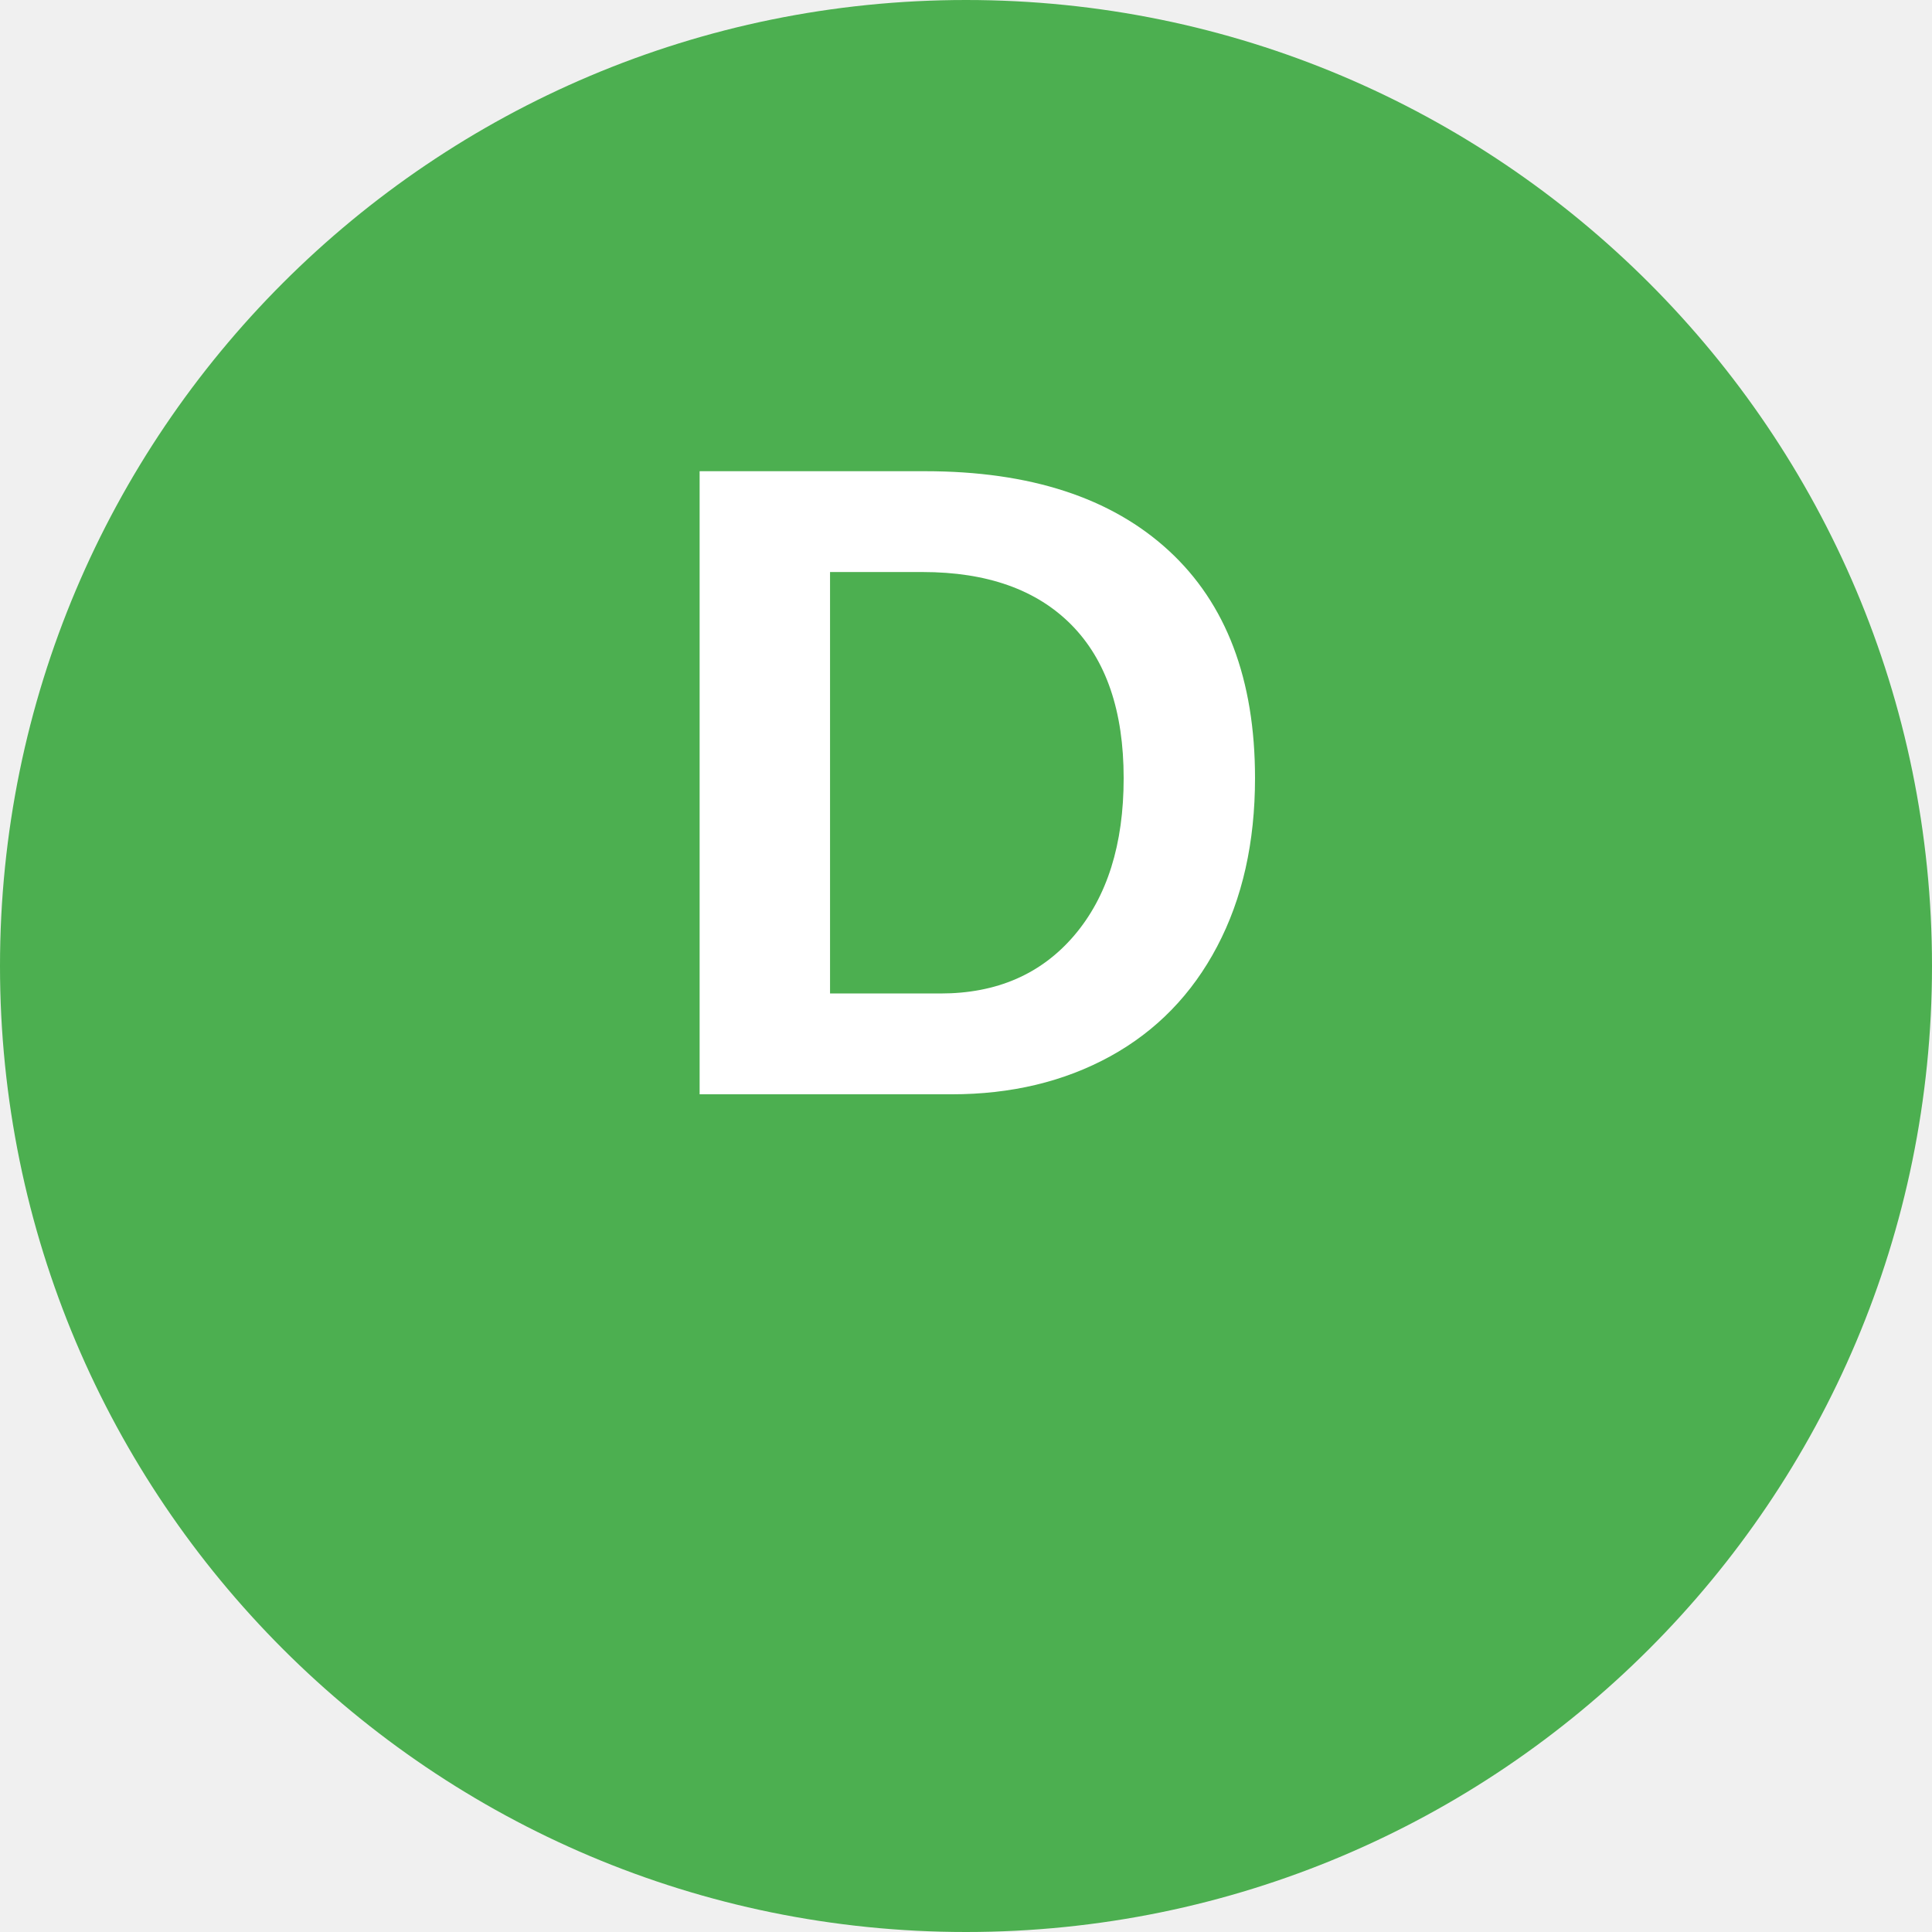
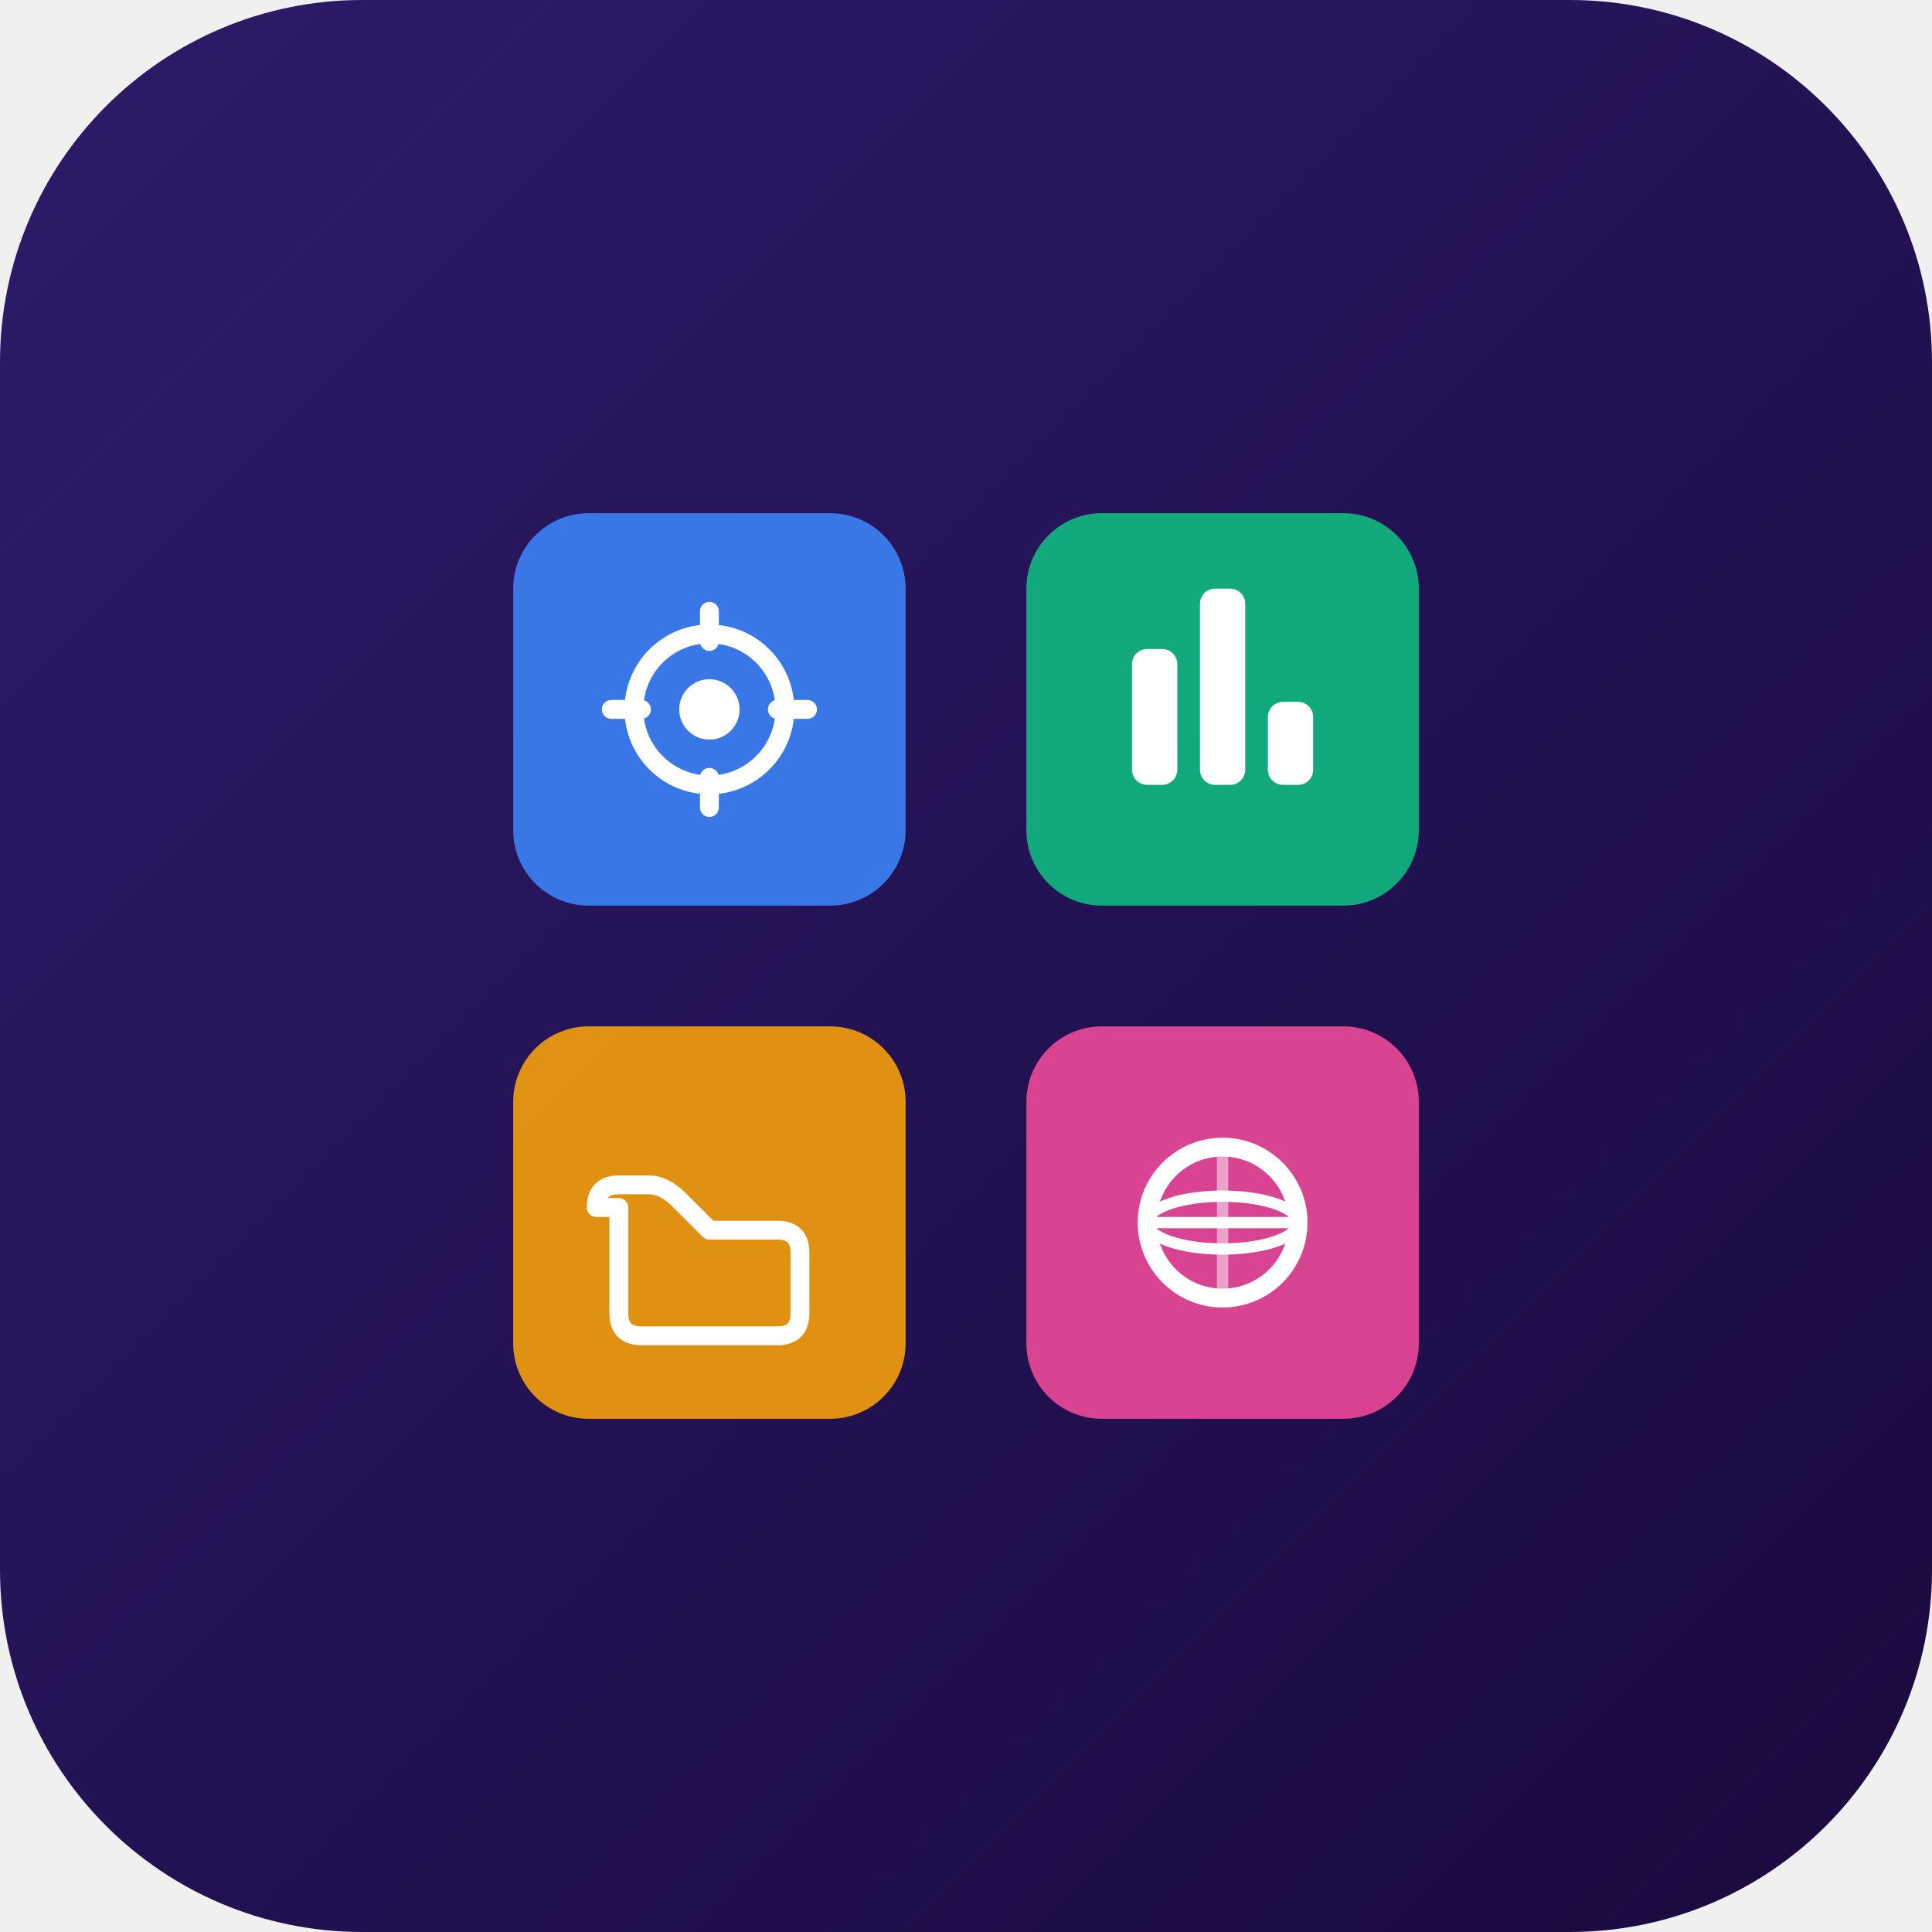
- <svg xmlns="http://www.w3.org/2000/svg" width="256" height="256" viewBox="0 0 256 256">
-   <circle cx="128" cy="128" r="128" fill="#4CAF50" />
-   <text x="128" y="145" text-anchor="middle" font-family="Arial,Helvetica,sans-serif" font-weight="bold" font-size="120" fill="#FFFFFF">D</text>
+ <svg xmlns="http://www.w3.org/2000/svg" viewBox="0 0 256 256" width="256" height="256">
+   <defs>
+     <linearGradient id="bg" x1="0%" y1="0%" x2="100%" y2="100%">
+       <stop offset="0%" stop-color="#2d1b69" />
+       <stop offset="100%" stop-color="#1a0a3e" />
+     </linearGradient>
+   </defs>
+   <rect width="256" height="256" rx="48" fill="url(#bg)" />
+   <rect x="68" y="68" width="52" height="52" rx="10" fill="#3b82f6" opacity="0.9" />
+   <rect x="136" y="68" width="52" height="52" rx="10" fill="#10b981" opacity="0.9" />
+   <rect x="68" y="136" width="52" height="52" rx="10" fill="#f59e0b" opacity="0.9" />
+   <rect x="136" y="136" width="52" height="52" rx="10" fill="#ec4899" opacity="0.9" />
+   <circle cx="94" cy="94" r="10" fill="none" stroke="#fff" stroke-width="2.5" />
+   <circle cx="94" cy="94" r="4" fill="#fff" />
+   <line x1="94" y1="81" x2="94" y2="85" stroke="#fff" stroke-width="2.5" stroke-linecap="round" />
+   <line x1="94" y1="103" x2="94" y2="107" stroke="#fff" stroke-width="2.5" stroke-linecap="round" />
+   <line x1="81" y1="94" x2="85" y2="94" stroke="#fff" stroke-width="2.5" stroke-linecap="round" />
+   <line x1="103" y1="94" x2="107" y2="94" stroke="#fff" stroke-width="2.5" stroke-linecap="round" />
+   <rect x="150" y="86" width="6" height="18" rx="2" fill="#fff" />
+   <rect x="159" y="78" width="6" height="26" rx="2" fill="#fff" />
+   <rect x="168" y="93" width="6" height="11" rx="2" fill="#fff" />
+   <path d="M 82 160 v 14 q 0 3 3 3 h 18 q 3 0 3 -3 v -8 q 0 -3 -3 -3 h -9 l -4 -4 q -2 -2 -4 -2 h -4 q -3 0 -3 3 z" fill="none" stroke="#fff" stroke-width="2.5" stroke-linejoin="round" />
+   <circle cx="162" cy="162" r="10" fill="none" stroke="#fff" stroke-width="2.5" />
+   <ellipse cx="162" cy="162" rx="10" ry="3.5" fill="none" stroke="#fff" stroke-width="1.5" />
+   <line x1="152" y1="162" x2="172" y2="162" stroke="#fff" stroke-width="1.5" />
+   <line x1="162" y1="152" x2="162" y2="172" stroke="#fff" stroke-width="1.5" opacity="0.5" />
</svg>
